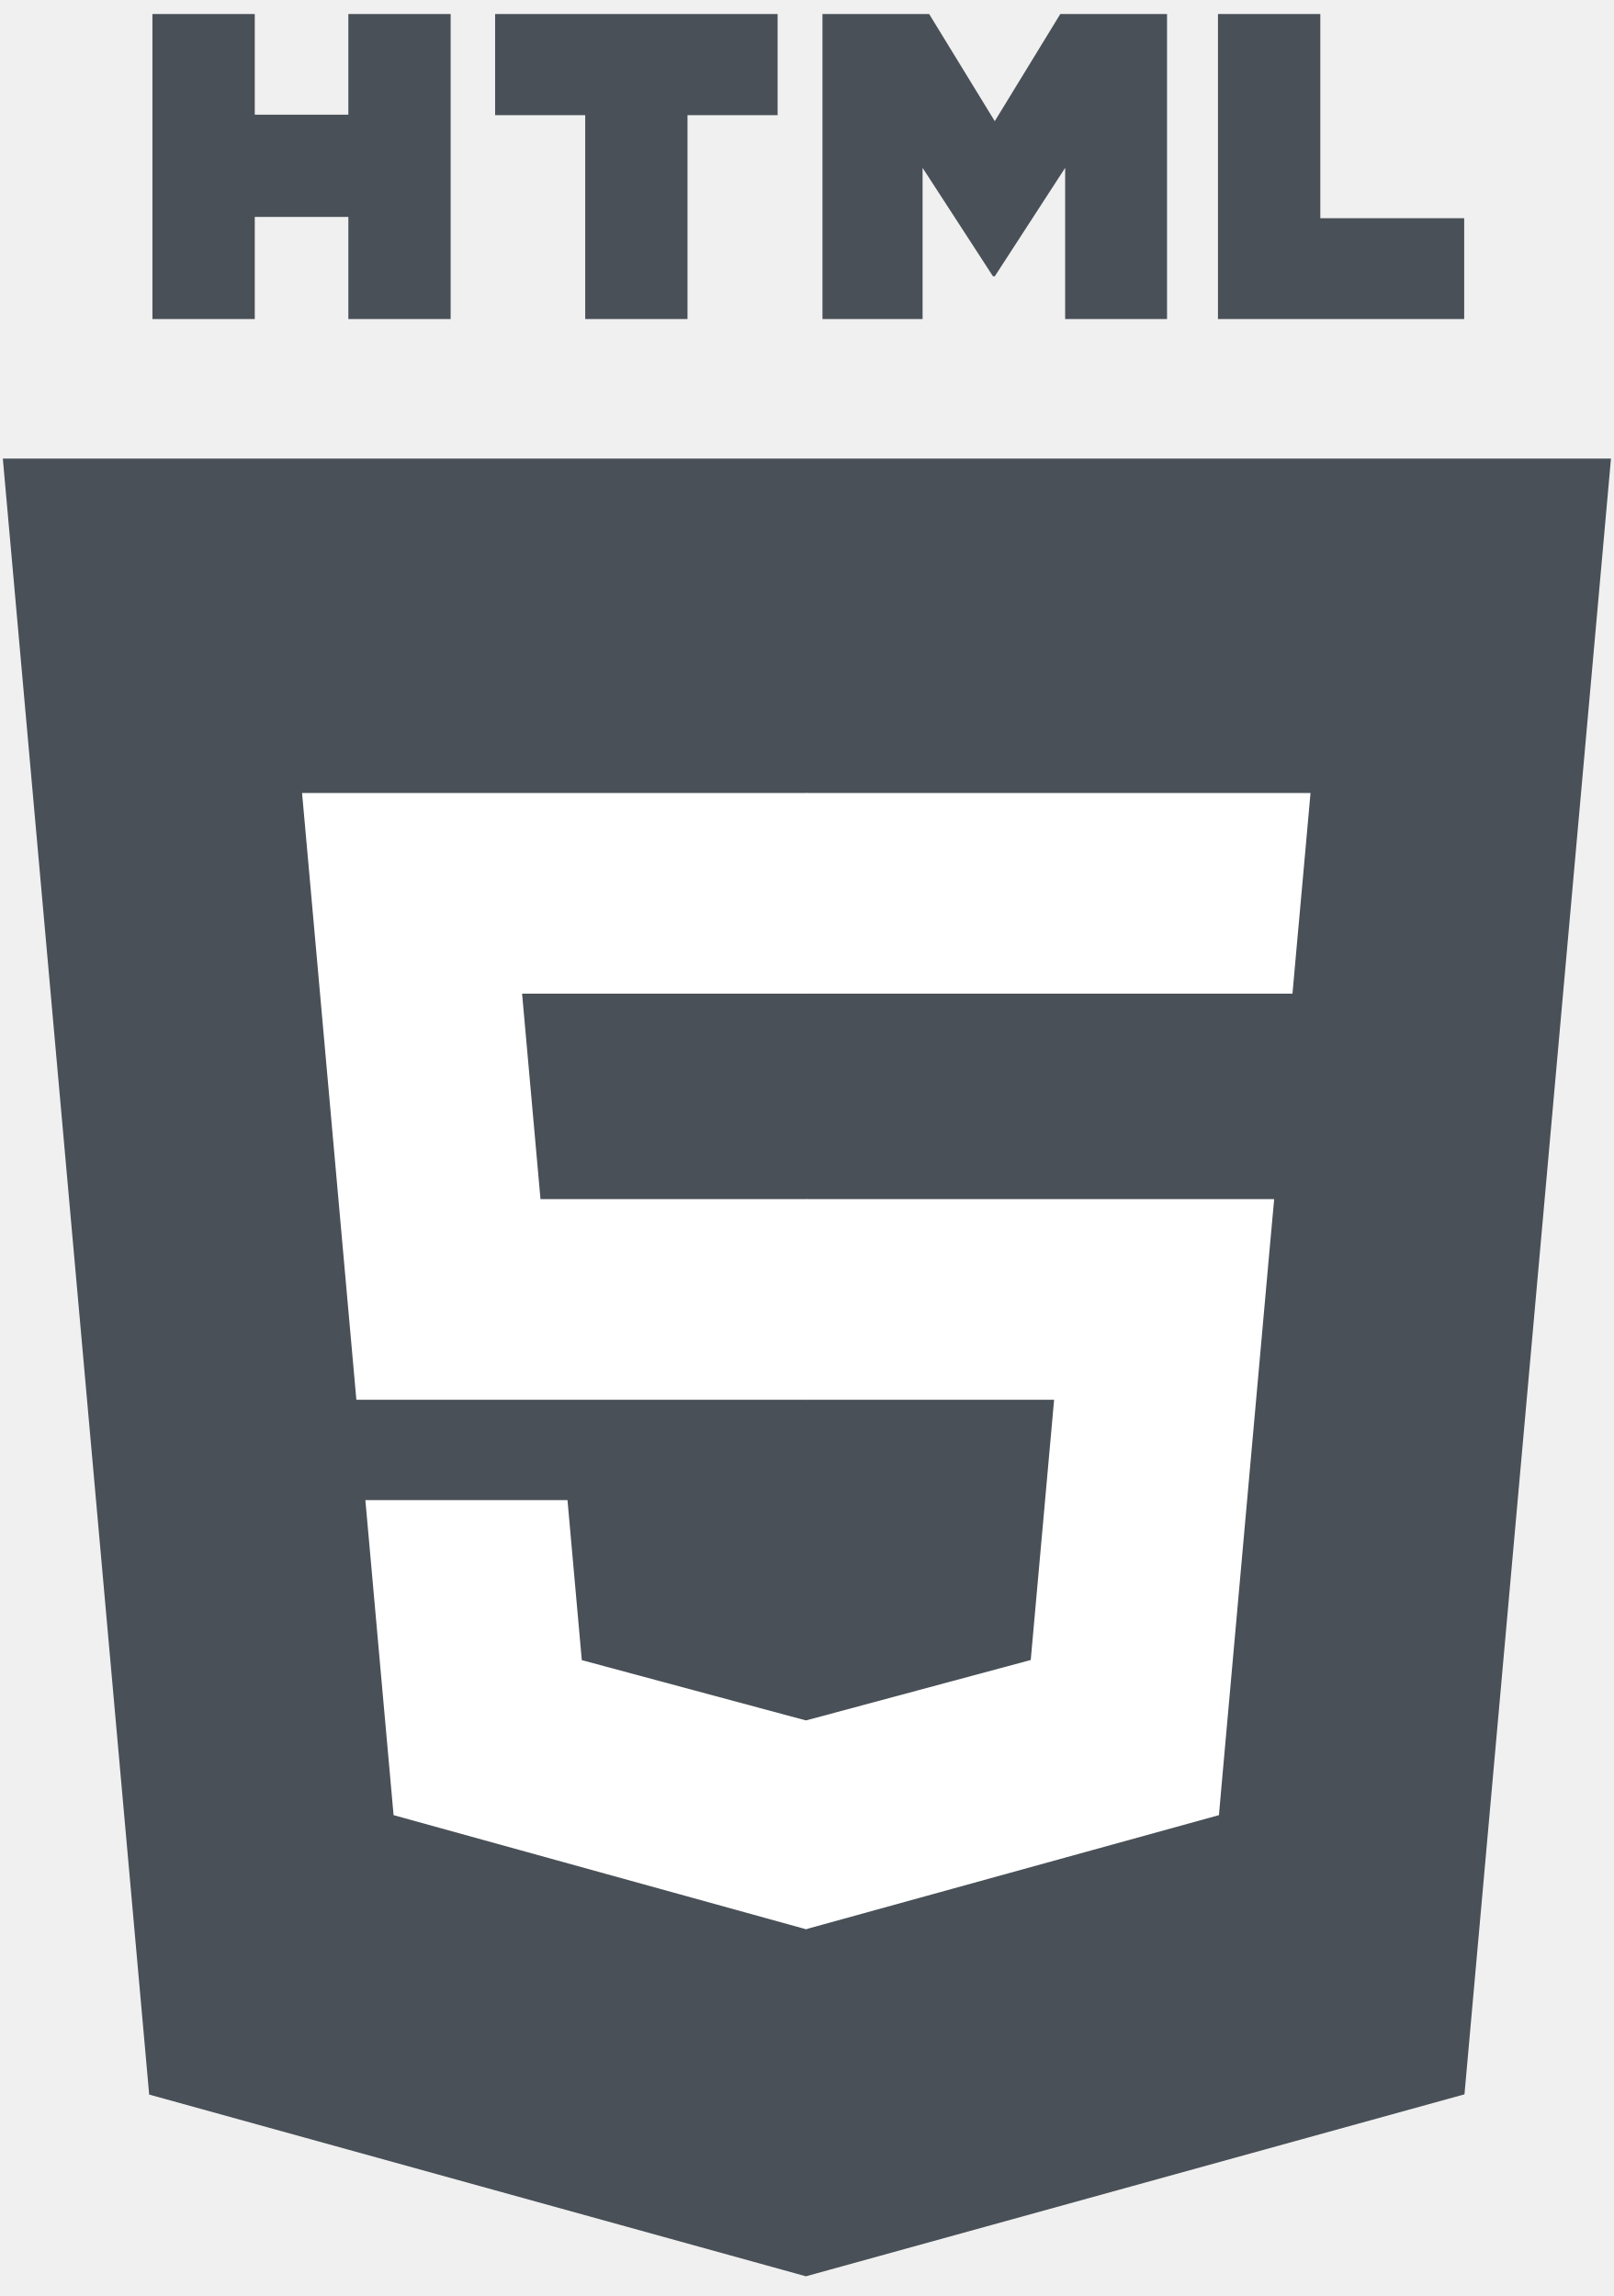
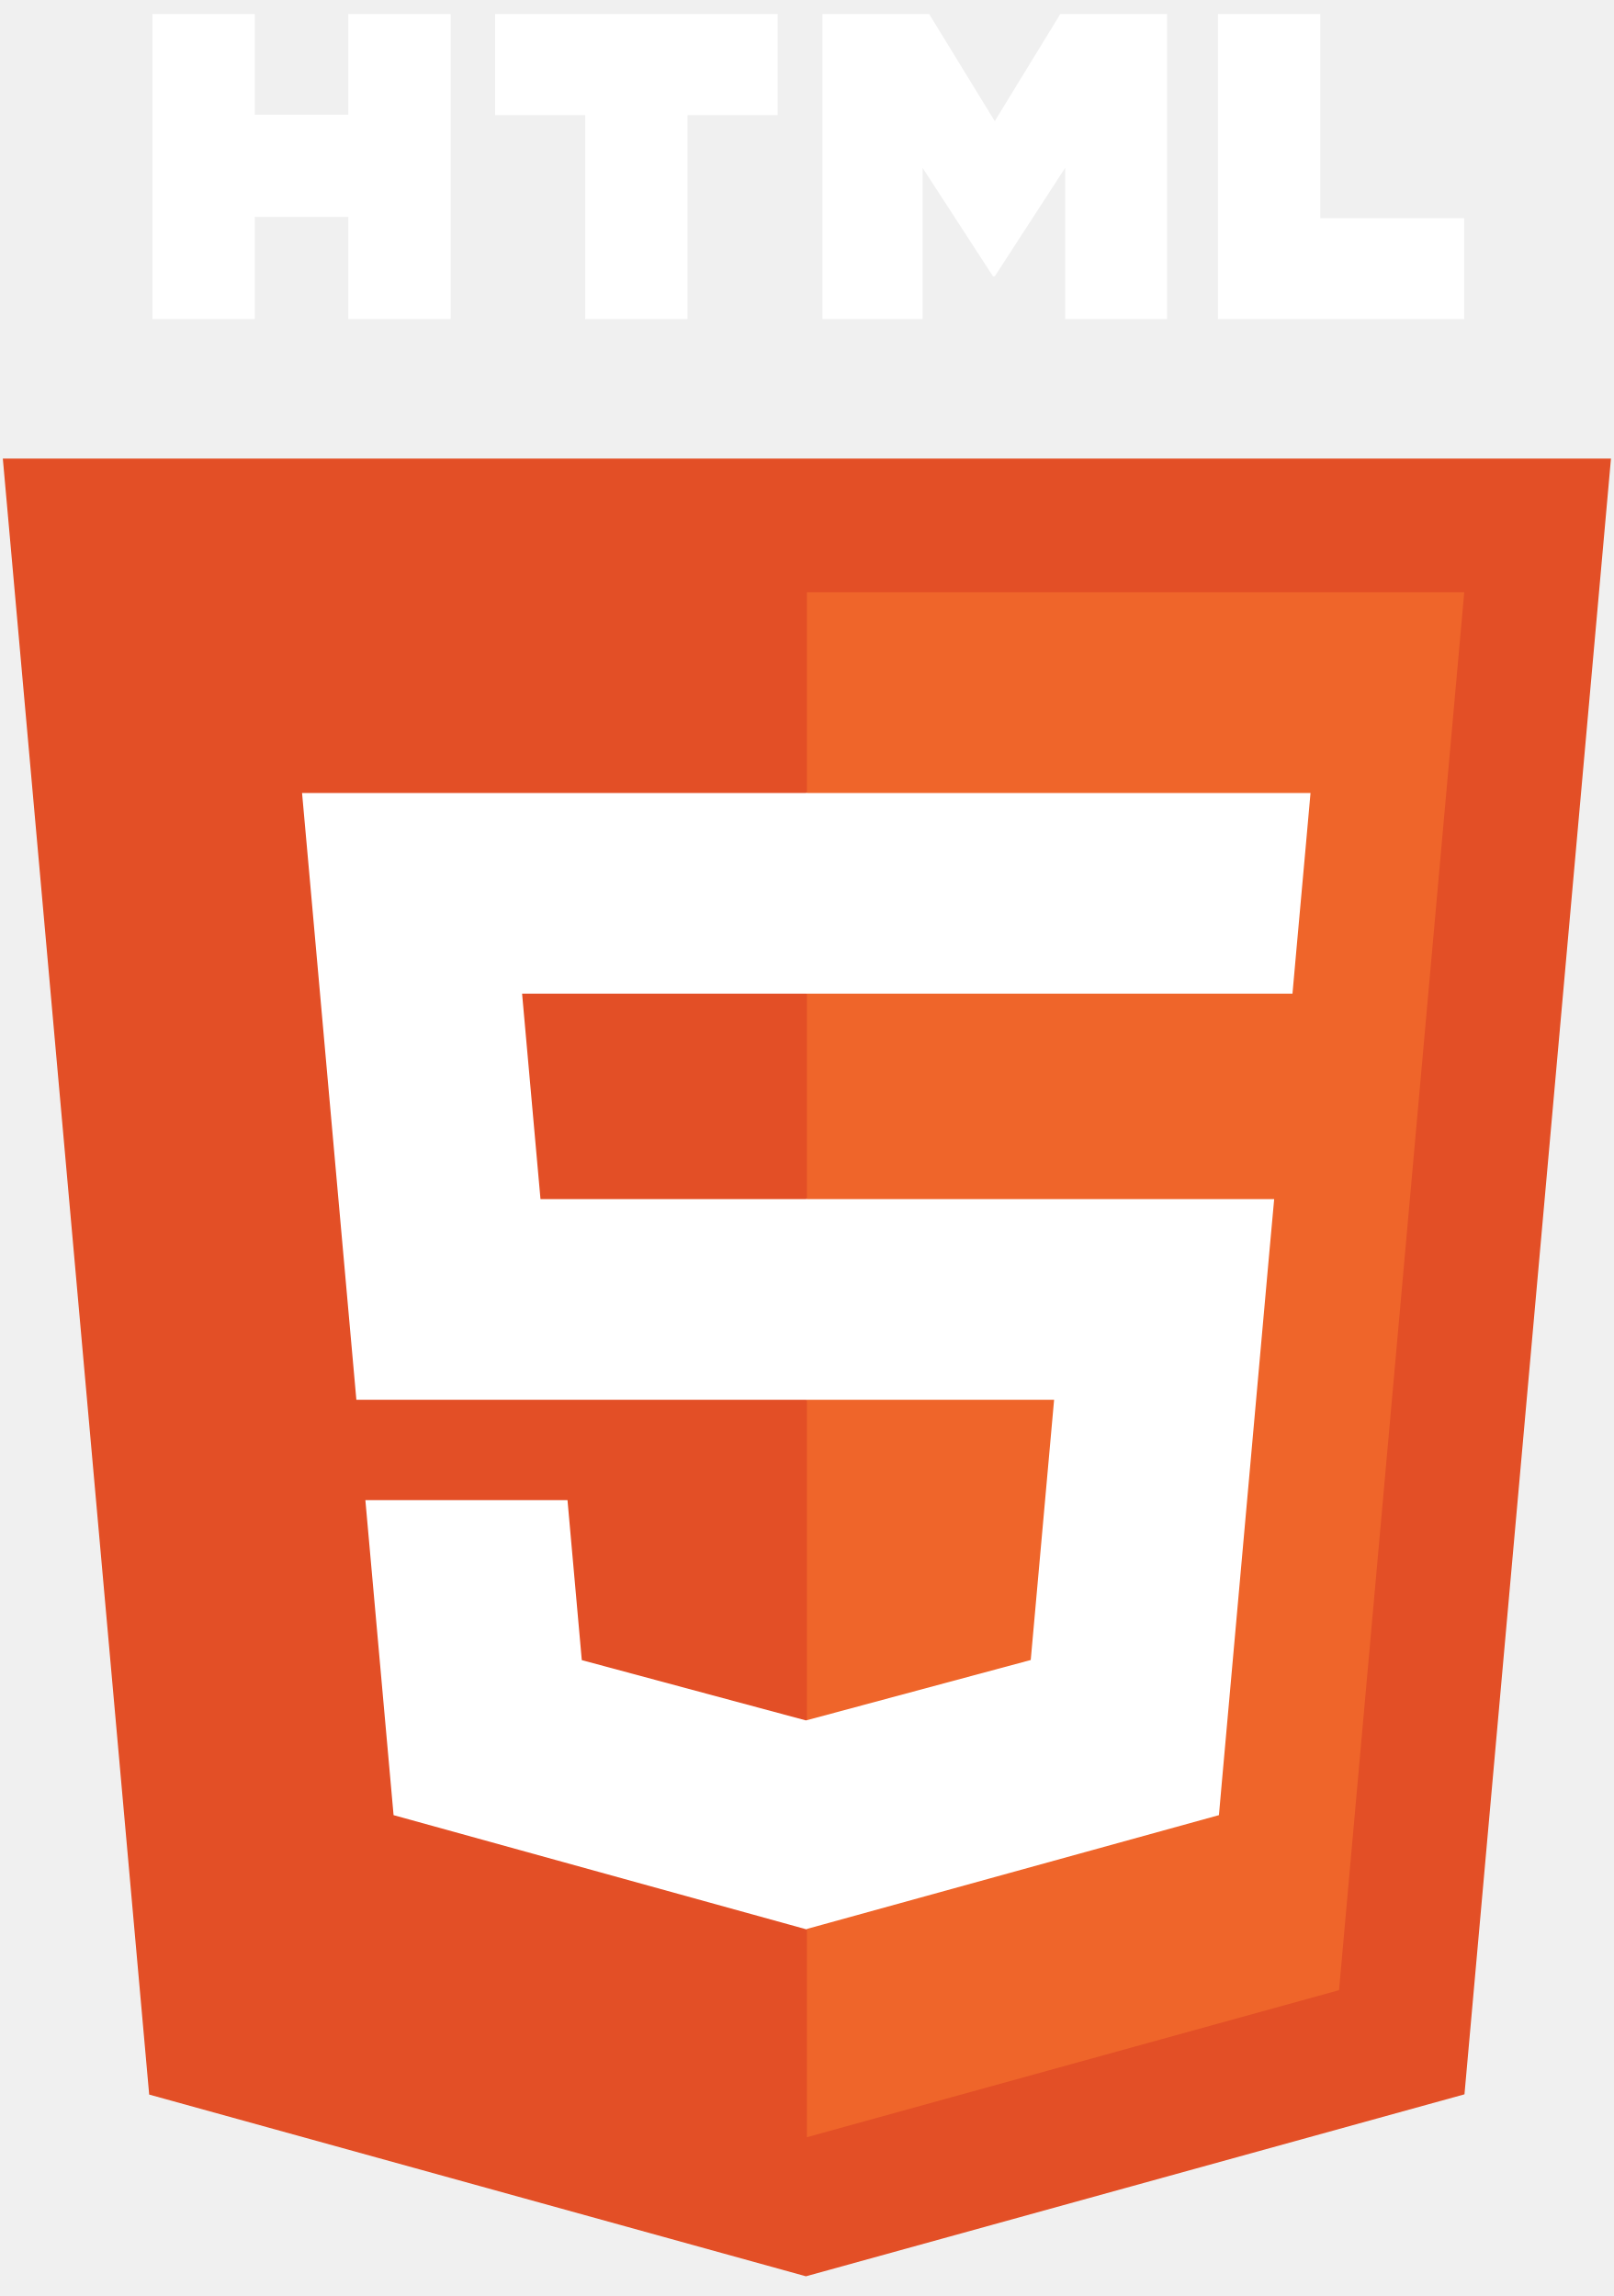
<svg xmlns="http://www.w3.org/2000/svg" width="52" height="74" viewBox="0 0 52 74" fill="none">
  <g clip-path="url(#clip0_101_4)">
-     <path d="M51.91 14.78L47.189 67.5L25.969 73.365L4.807 67.508L0.091 14.78H51.91Z" fill="#495057" />
-     <path d="M26 68.882L43.147 64.143L47.181 19.091H26V68.882Z" fill="#495057" />
+     <path d="M51.91 14.78L47.189 67.5L25.969 73.365L4.807 67.508L0.091 14.78H51.91Z" fill="#e34f26" />
+     <path d="M26 68.882L43.147 64.143L47.181 19.091H26V68.882Z" fill="#ef652a" />
    <path d="M16.823 32.025H26V25.558H9.733L9.889 27.293L11.483 45.114H26V38.648H17.416L16.823 32.025Z" fill="white" />
    <path d="M18.286 48.348H11.773L12.682 58.502L25.971 62.179L26.001 62.171V55.443L25.972 55.45L18.747 53.506L18.286 48.348Z" fill="white" />
-     <path d="M4.912 0.451H8.209V3.697H11.225V0.451H14.521V10.283H11.225V6.991H8.209V10.283H4.912V0.451H4.912Z" fill="#495057" />
-     <path d="M18.856 3.711H15.954V0.451H25.057V3.711H22.153V10.283H18.857V3.711H18.856Z" fill="#495057" />
-     <path d="M26.502 0.451H29.939L32.054 3.905L34.166 0.451H37.605V10.283H34.322V5.41L32.054 8.906H31.997L29.728 5.41V10.283H26.502V0.451Z" fill="#495057" />
-     <path d="M39.246 0.451H42.544V7.033H47.18V10.283H39.246V0.451Z" fill="#495057" />
+     <path d="M4.912 0.451H8.209V3.697H11.225V0.451H14.521V10.283H11.225V6.991H8.209V10.283H4.912V0.451H4.912Z" fill="white" />
+     <path d="M18.856 3.711H15.954V0.451H25.057V3.711H22.153V10.283H18.857V3.711H18.856Z" fill="white" />
+     <path d="M26.502 0.451H29.939L32.054 3.905L34.166 0.451H37.605V10.283H34.322V5.41L32.054 8.906H31.997L29.728 5.41V10.283H26.502V0.451Z" fill="white" />
+     <path d="M39.246 0.451H42.544V7.033H47.18V10.283H39.246V0.451Z" fill="white" />
    <path d="M25.977 45.114H33.966L33.213 53.502L25.977 55.448V62.176L39.277 58.502L39.374 57.409L40.899 40.384L41.057 38.648H25.977V45.114Z" fill="white" />
    <path d="M25.977 32.009V32.025H41.647L41.777 30.572L42.073 27.293L42.228 25.558H25.977V32.009Z" fill="white" />
  </g>
  <defs>
    <clipPath id="clip0_101_4">
      <rect width="52" height="73.099" fill="white" transform="translate(0 0.4505)" />
    </clipPath>
  </defs>
</svg>
